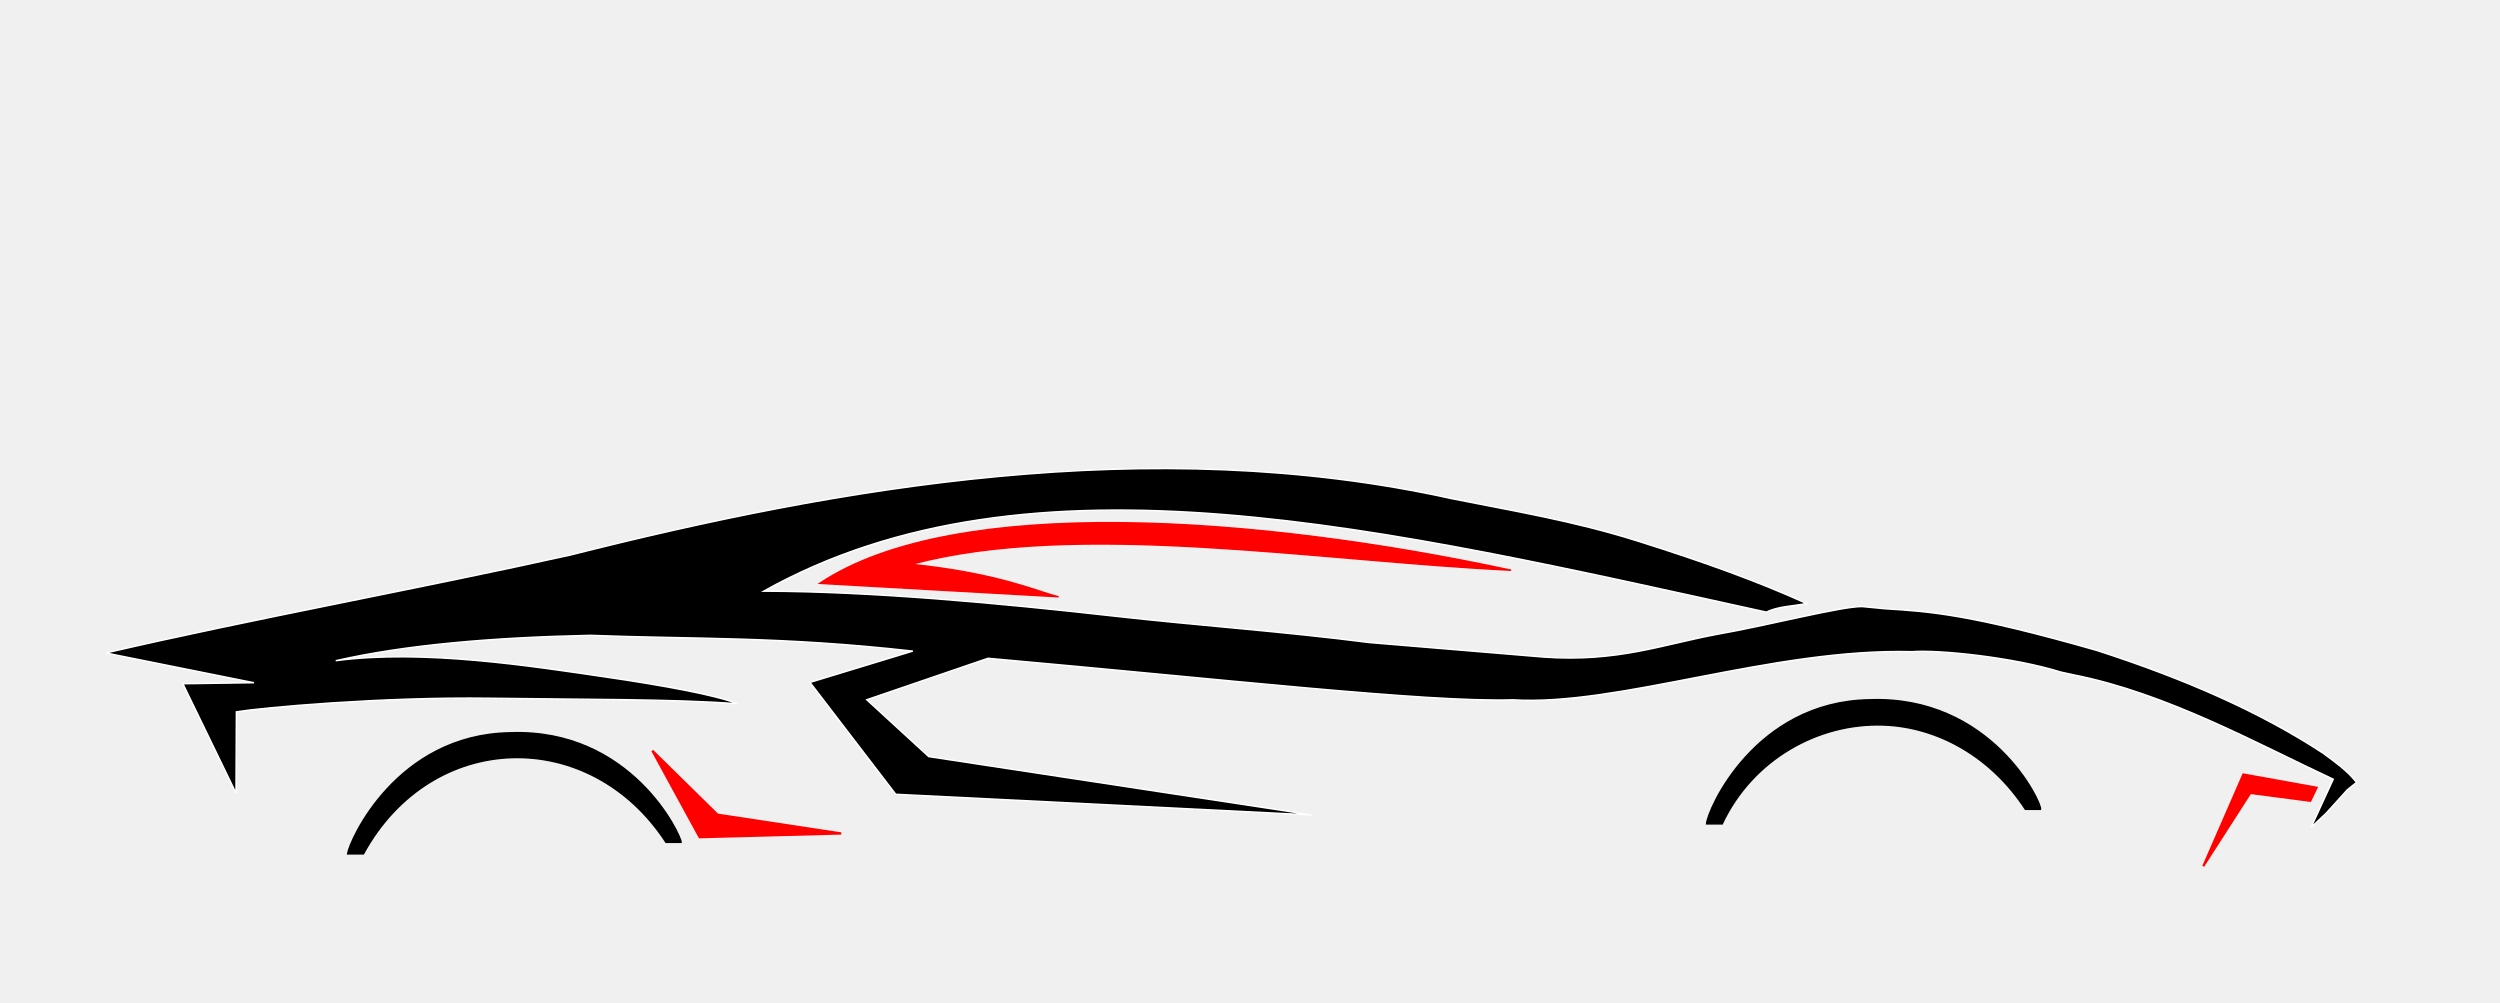
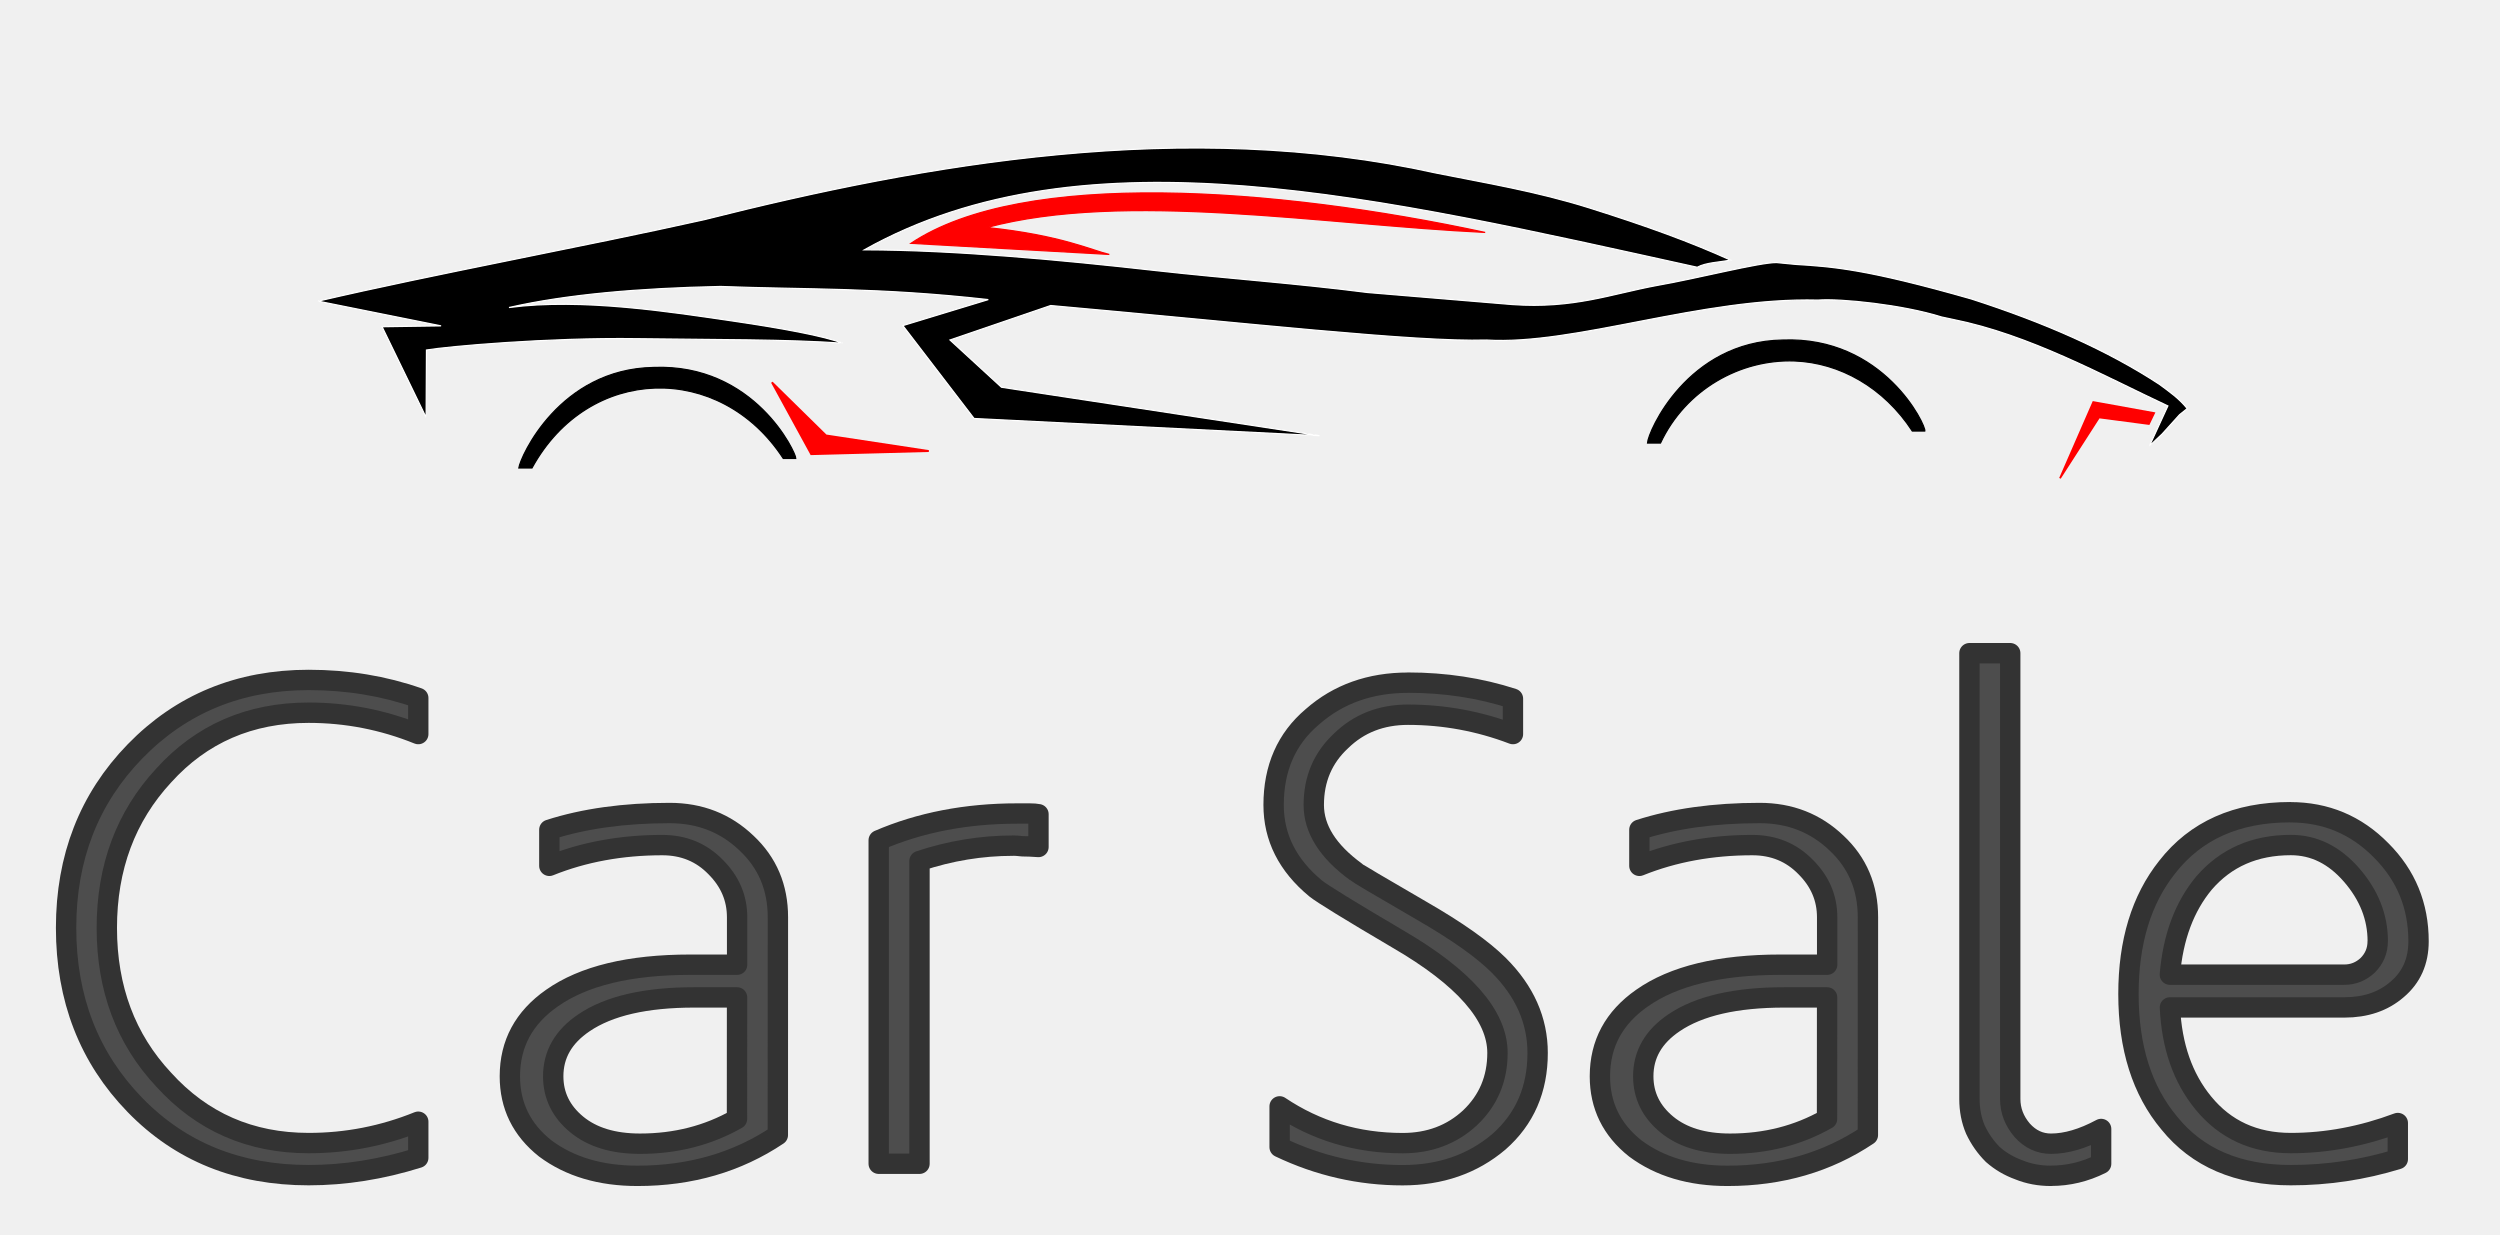
- <svg xmlns="http://www.w3.org/2000/svg" width="267.696" height="107.39" viewBox="0 0 70.828 28.414" version="1.1" id="svg1041">
-   <defs id="defs1035" />
-   <g id="layer1" transform="translate(-7.000442,9.745713)">
-     <path style="fill:#000000;stroke:#ffffff;stroke-width:0.041;stroke-linecap:butt;stroke-linejoin:miter;stroke-miterlimit:4;stroke-dasharray:none;stroke-opacity:1" d="M 10,8.754 C 14.03,7.814 18.999,6.908 23.17,5.977 c 7.543,-1.905 16.419,-3.489 24.964,-1.594 1.709,0.343 3.41,0.62 5.225,1.188 1.947,0.612 3.475,1.169 4.824,1.781 -0.382,0.078 -0.826,0.081 -1.136,0.245 C 46.269,5.229 36.182,2.779 28.635,7.003 c 3.087,0.01 6.597,0.332 9.966,0.711 2.355,0.265 4.752,0.431 7.194,0.745 l 4.937,0.411 C 52.83,9.021 54.11,8.511 55.665,8.223 57.052,7.981 59.161,7.436 59.751,7.439 l 0.659,0.063 c 1.261,0.077 2.407,0.155 5.985,1.177 2.504,0.808 4.636,1.745 6.416,2.911 0.331,0.246 0.669,0.475 0.954,0.83 l -0.261,0.209 -0.599,0.663 -0.428,0.402 0.627,-1.363 C 70.873,11.285 68.384,9.9 65.766,9.377 L 65.383,9.294 C 64.058,8.878 61.934,8.657 61.165,8.717 57.192,8.615 52.876,10.267 49.856,10.081 47.411,10.154 41.723,9.504 34.992,8.904 l -3.435,1.175 1.755,1.611 10.851,1.653 -11.785,-0.586 -2.429,-3.169 2.913,-0.887 C 29.113,8.281 26.675,8.366 23.725,8.254 c -2.786,0.059 -5.249,0.271 -7.213,0.719 2.493,-0.33 5.546,0.154 7.693,0.469 1.556,0.229 3.09,0.505 3.69,0.752 -1.716,-0.139 -4.552,-0.122 -7.005,-0.158 -3.074,-0.044 -6.495,0.269 -7.193,0.385 l -0.011,2.302 -1.504,-3.097 2.013,-0.029 z" id="path865-2-0" />
-     <path style="fill:#000000;stroke:#000000;stroke-width:0.041;stroke-linecap:butt;stroke-linejoin:miter;stroke-miterlimit:4;stroke-dasharray:none;stroke-opacity:1" d="m 16.848,14.446 c 0.058,-0.392 1.391,-3.373 4.594,-3.43 3.456,-0.138 4.865,2.927 4.855,3.104 h -0.428 c -2.15,-3.302 -6.638,-3.21 -8.572,0.326 z" id="path867-06-2" />
-     <path style="fill:#ff0000;stroke:#ff0000;stroke-width:0.063;stroke-linecap:butt;stroke-linejoin:miter;stroke-miterlimit:4;stroke-dasharray:none;stroke-opacity:1" d="m 26.822,13.974 -1.339,-2.451 1.844,1.812 3.506,0.533 z" id="path869-7-8" />
-     <path style="fill:#ff0000;stroke:#ff0000;stroke-width:0.041;stroke-linecap:butt;stroke-linejoin:miter;stroke-miterlimit:4;stroke-dasharray:none;stroke-opacity:1" d="M 36.992,7.162 30.224,6.782 C 34.048,4.225 42.702,4.879 49.813,6.41 44.284,6.147 37.514,4.98 32.815,6.242 35.365,6.508 36.429,7.036 36.992,7.162 Z" id="path871-1-1" />
-     <path style="fill:#ff0000;stroke:#ff0000;stroke-width:0.059;stroke-linecap:butt;stroke-linejoin:miter;stroke-miterlimit:4;stroke-dasharray:none;stroke-opacity:1" d="m 69.422,14.796 1.333,-2.075 1.699,0.223 0.18,-0.374 -2.077,-0.375 z" id="path873-4-0" />
-     <path style="fill:#000000;stroke:#000000;stroke-width:0.041;stroke-linecap:butt;stroke-linejoin:miter;stroke-miterlimit:4;stroke-dasharray:none;stroke-opacity:1" d="m 55.35,13.596 c 0.022,-0.392 1.359,-3.458 4.606,-3.515 3.46,-0.138 4.904,2.927 4.855,3.104 h -0.428 c -0.97,-1.49 -2.479,-2.334 -4.013,-2.39 -1.856,-0.069 -3.72,0.977 -4.577,2.801 z" id="path867-0-3-9" />
+ <svg xmlns="http://www.w3.org/2000/svg" fill="none" stroke="currentColor" stroke-linecap="round" stroke-linejoin="round" stroke-width="2" class="w-10 h-10 text-white p-2 bg-indigo-500 rounded-full" viewBox="0 0 39.902 19.708" version="1.1" id="svg4" width="39.902" height="19.708">
+   <defs id="defs8" />
+   <g aria-label="CRM" id="text4032" style="font-size:10.667px;line-height:0px;font-family:'For the love of hate';-inkscape-font-specification:'For the love of hate, Normal';fill:#333333;stroke:#333333;stroke-width:5.625" transform="translate(2.51186,-9.295605)">
+     <g aria-label="Car Sale" id="text522" style="font-family:'For the love of hate light';-inkscape-font-specification:'For the love of hate light, Normal';fill-opacity:0.86;stroke-width:0.325">
+       <path d="m 2.415,28.052 q -1.685,0 -2.773,-1.12 -1.099,-1.131 -1.099,-2.827 0,-1.685 1.099,-2.816 1.109,-1.141 2.773,-1.141 0.928,0 1.749,0.288 v 0.576 q -0.843,-0.341 -1.749,-0.341 -1.408,0 -2.315,1.003 -0.907,0.981 -0.907,2.432 0,1.451 0.907,2.421 0.917,1.013 2.315,1.013 0.907,0 1.749,-0.341 v 0.576 q -0.885,0.277 -1.749,0.277 z" id="path10693" />
+       <path d="M 9.252,25.215 H 8.569 q -1.163,0 -1.76,0.405 -0.491,0.331 -0.491,0.853 0,0.459 0.373,0.768 0.373,0.309 1.013,0.309 0.853,0 1.547,-0.395 z m 0.651,2.197 q -0.971,0.651 -2.24,0.651 -0.885,0 -1.472,-0.437 -0.565,-0.448 -0.565,-1.152 0,-0.779 0.672,-1.248 0.757,-0.533 2.208,-0.533 h 0.747 v -0.757 q 0,-0.459 -0.341,-0.8 -0.341,-0.352 -0.853,-0.352 -0.981,0 -1.803,0.331 v -0.576 q 0.832,-0.267 1.92,-0.267 0.725,0 1.227,0.48 0.501,0.469 0.501,1.184 z" id="path10695" />
+       <path d="m 13.657,22.793 q -0.757,0 -1.493,0.245 v 4.832 H 11.513 v -5.163 q 0.992,-0.427 2.208,-0.427 0.117,0 0.203,0 0.085,0 0.139,0.011 v 0.523 q -0.149,-0.011 -0.256,-0.011 -0.096,-0.011 -0.149,-0.011 z" id="path10697" />
+       <path d="m 19.961,20.191 q 0.885,0 1.675,0.256 v 0.565 q -0.811,-0.309 -1.675,-0.309 -0.64,0 -1.067,0.416 -0.437,0.405 -0.437,1.024 0,0.576 0.672,1.067 0.032,0.032 1.045,0.619 0.853,0.491 1.237,0.875 0.619,0.619 0.619,1.397 0,0.875 -0.619,1.419 -0.629,0.533 -1.536,0.533 -1.024,0 -1.963,-0.448 v -0.651 q 0.875,0.587 1.963,0.587 0.64,0 1.077,-0.405 0.437,-0.416 0.437,-1.035 0,-0.896 -1.6,-1.824 -1.141,-0.672 -1.301,-0.8 -0.672,-0.555 -0.672,-1.333 0,-0.885 0.619,-1.408 0.619,-0.544 1.525,-0.544 z" id="path10699" />
+       <path d="M 26.65,25.215 H 25.967 q -1.163,0 -1.76,0.405 -0.491,0.331 -0.491,0.853 0,0.459 0.373,0.768 0.373,0.309 1.013,0.309 0.853,0 1.547,-0.395 z m 0.651,2.197 q -0.971,0.651 -2.24,0.651 -0.885,0 -1.472,-0.437 -0.565,-0.448 -0.565,-1.152 0,-0.779 0.672,-1.248 0.757,-0.533 2.208,-0.533 h 0.747 v -0.757 q 0,-0.459 -0.341,-0.8 -0.341,-0.352 -0.853,-0.352 -0.981,0 -1.803,0.331 v -0.576 q 0.832,-0.267 1.92,-0.267 0.725,0 1.227,0.48 0.501,0.469 0.501,1.184 z" id="path10701" />
+       <path d="m 30.223,28.063 q -0.277,0 -0.512,-0.096 -0.235,-0.085 -0.416,-0.245 -0.171,-0.171 -0.277,-0.395 -0.096,-0.224 -0.096,-0.491 v -7.115 h 0.651 v 7.115 q 0,0.277 0.192,0.501 0.192,0.213 0.459,0.213 0.363,0 0.8,-0.235 v 0.555 q -0.384,0.192 -0.8,0.192 z" id="path10703" />
+       <path d="m 35.439,24.319 q 0,-0.576 -0.416,-1.056 -0.416,-0.48 -0.971,-0.48 -0.864,0 -1.387,0.608 -0.469,0.565 -0.544,1.461 h 2.784 q 0.213,0 0.373,-0.149 0.16,-0.16 0.16,-0.384 z M 34.042,22.26 q 0.853,0 1.451,0.608 0.597,0.597 0.597,1.451 0,0.48 -0.341,0.768 -0.331,0.288 -0.843,0.288 h -2.784 q 0.043,0.928 0.533,1.525 0.523,0.64 1.397,0.64 0.853,0 1.707,-0.32 v 0.576 q -0.832,0.256 -1.707,0.256 -1.269,0 -1.941,-0.832 -0.651,-0.779 -0.651,-2.059 0,-1.248 0.619,-2.027 0.683,-0.875 1.963,-0.875 z" id="path10705" />
+     </g>
+   </g>
+   <g id="g4038" transform="matrix(0.7228689,0,0,0.7228689,12.10592,-1.339466)">
+     <path style="fill:#000000;stroke:#ffffff;stroke-width:0.027;stroke-linecap:butt;stroke-linejoin:miter;stroke-miterlimit:4;stroke-dasharray:none;stroke-opacity:1" d="M -9.724,8.502 C -7.116,7.894 -3.899,7.307 -1.2,6.704 3.682,5.471 9.428,4.446 14.958,5.673 c 1.106,0.222 2.207,0.401 3.382,0.769 1.26,0.396 2.249,0.757 3.122,1.153 -0.247,0.051 -0.535,0.052 -0.735,0.159 C 13.751,6.22 7.222,4.634 2.337,7.369 c 1.998,0.006 4.27,0.215 6.451,0.46 1.524,0.171 3.076,0.279 4.656,0.482 l 3.195,0.266 c 1.358,0.097 2.186,-0.233 3.193,-0.42 0.897,-0.156 2.263,-0.509 2.645,-0.507 l 0.426,0.041 c 0.816,0.05 1.558,0.101 3.874,0.762 1.621,0.523 3.001,1.13 4.153,1.884 0.214,0.159 0.433,0.308 0.617,0.537 l -0.169,0.135 -0.388,0.429 -0.277,0.26 0.406,-0.882 C 29.677,10.14 28.066,9.244 26.371,8.905 l -0.248,-0.053 c -0.857,-0.27 -2.233,-0.412 -2.73,-0.373 -2.571,-0.066 -5.365,1.003 -7.32,0.882 -1.583,0.047 -5.265,-0.374 -9.621,-0.762 l -2.223,0.761 1.136,1.043 7.024,1.07 L 4.76,11.093 3.188,9.042 5.074,8.468 C 2.646,8.196 1.069,8.251 -0.84,8.178 c -1.804,0.038 -3.398,0.176 -4.669,0.465 1.614,-0.214 3.59,0.1 4.98,0.304 1.007,0.148 2,0.327 2.388,0.486 -1.111,-0.09 -2.946,-0.079 -4.534,-0.102 -1.99,-0.028 -4.204,0.174 -4.656,0.25 l -0.007,1.49 -0.973,-2.004 1.303,-0.019 z" id="path865-2-0" />
+     <path style="fill:#000000;stroke:#000000;stroke-width:0.027;stroke-linecap:butt;stroke-linejoin:miter;stroke-miterlimit:4;stroke-dasharray:none;stroke-opacity:1" d="m -5.292,12.186 c 0.038,-0.254 0.901,-2.183 2.974,-2.22 2.237,-0.09 3.149,1.895 3.143,2.009 H 0.547 c -1.392,-2.137 -4.297,-2.077 -5.548,0.211 z" id="path867-06-2" />
+     <path style="fill:#ff0000;stroke:#ff0000;stroke-width:0.041;stroke-linecap:butt;stroke-linejoin:miter;stroke-miterlimit:4;stroke-dasharray:none;stroke-opacity:1" d="M 1.164,11.881 0.297,10.295 1.49,11.467 3.76,11.812 Z" id="path869-7-8" />
+     <path style="fill:#ff0000;stroke:#ff0000;stroke-width:0.027;stroke-linecap:butt;stroke-linejoin:miter;stroke-miterlimit:4;stroke-dasharray:none;stroke-opacity:1" d="M 7.746,7.471 3.366,7.226 C 5.841,5.571 11.442,5.994 16.045,6.985 12.466,6.815 8.085,6.059 5.043,6.876 6.694,7.048 7.382,7.39 7.746,7.471 Z" id="path871-1-1" />
+     <path style="fill:#ff0000;stroke:#ff0000;stroke-width:0.038;stroke-linecap:butt;stroke-linejoin:miter;stroke-miterlimit:4;stroke-dasharray:none;stroke-opacity:1" d="m 28.737,12.413 0.863,-1.343 1.1,0.145 0.116,-0.242 -1.344,-0.243 z" id="path873-4-0" />
+     <path style="fill:#000000;stroke:#000000;stroke-width:0.027;stroke-linecap:butt;stroke-linejoin:miter;stroke-miterlimit:4;stroke-dasharray:none;stroke-opacity:1" d="m 19.629,11.636 c 0.014,-0.254 0.879,-2.238 2.981,-2.275 2.239,-0.09 3.174,1.895 3.143,2.009 H 25.476 C 24.848,10.406 23.872,9.86 22.878,9.823 c -1.201,-0.044 -2.408,0.632 -2.962,1.813 z" id="path867-0-3-9" />
  </g>
</svg>
